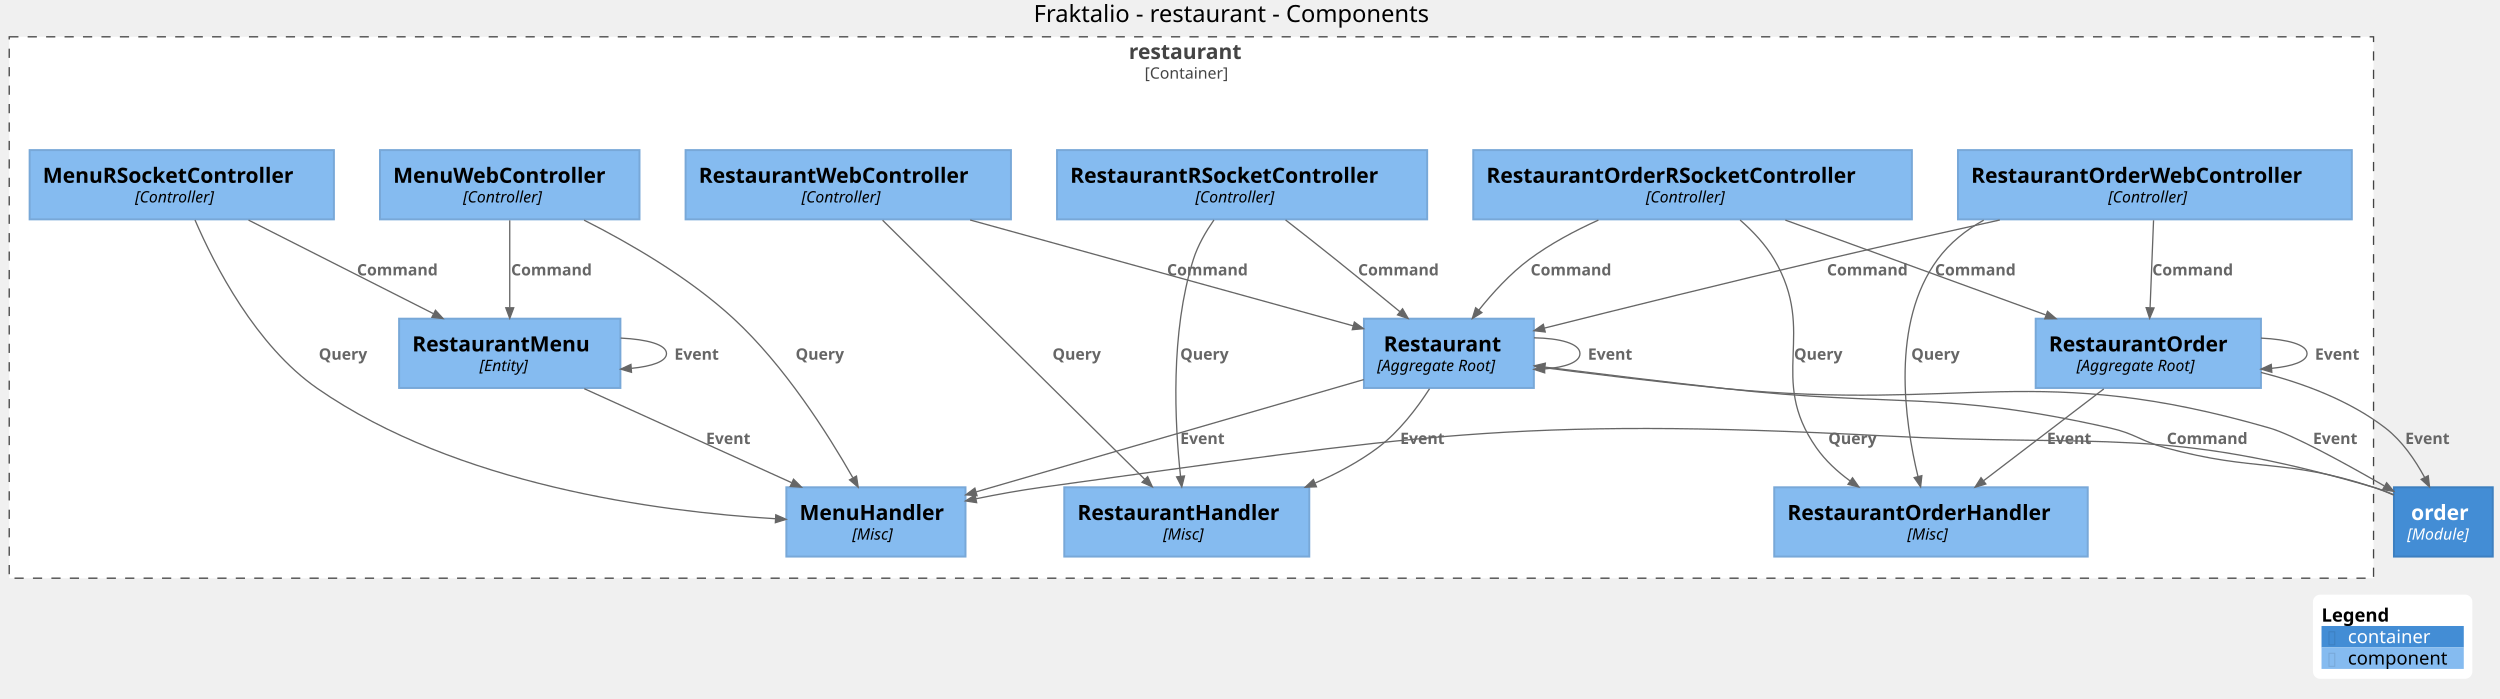
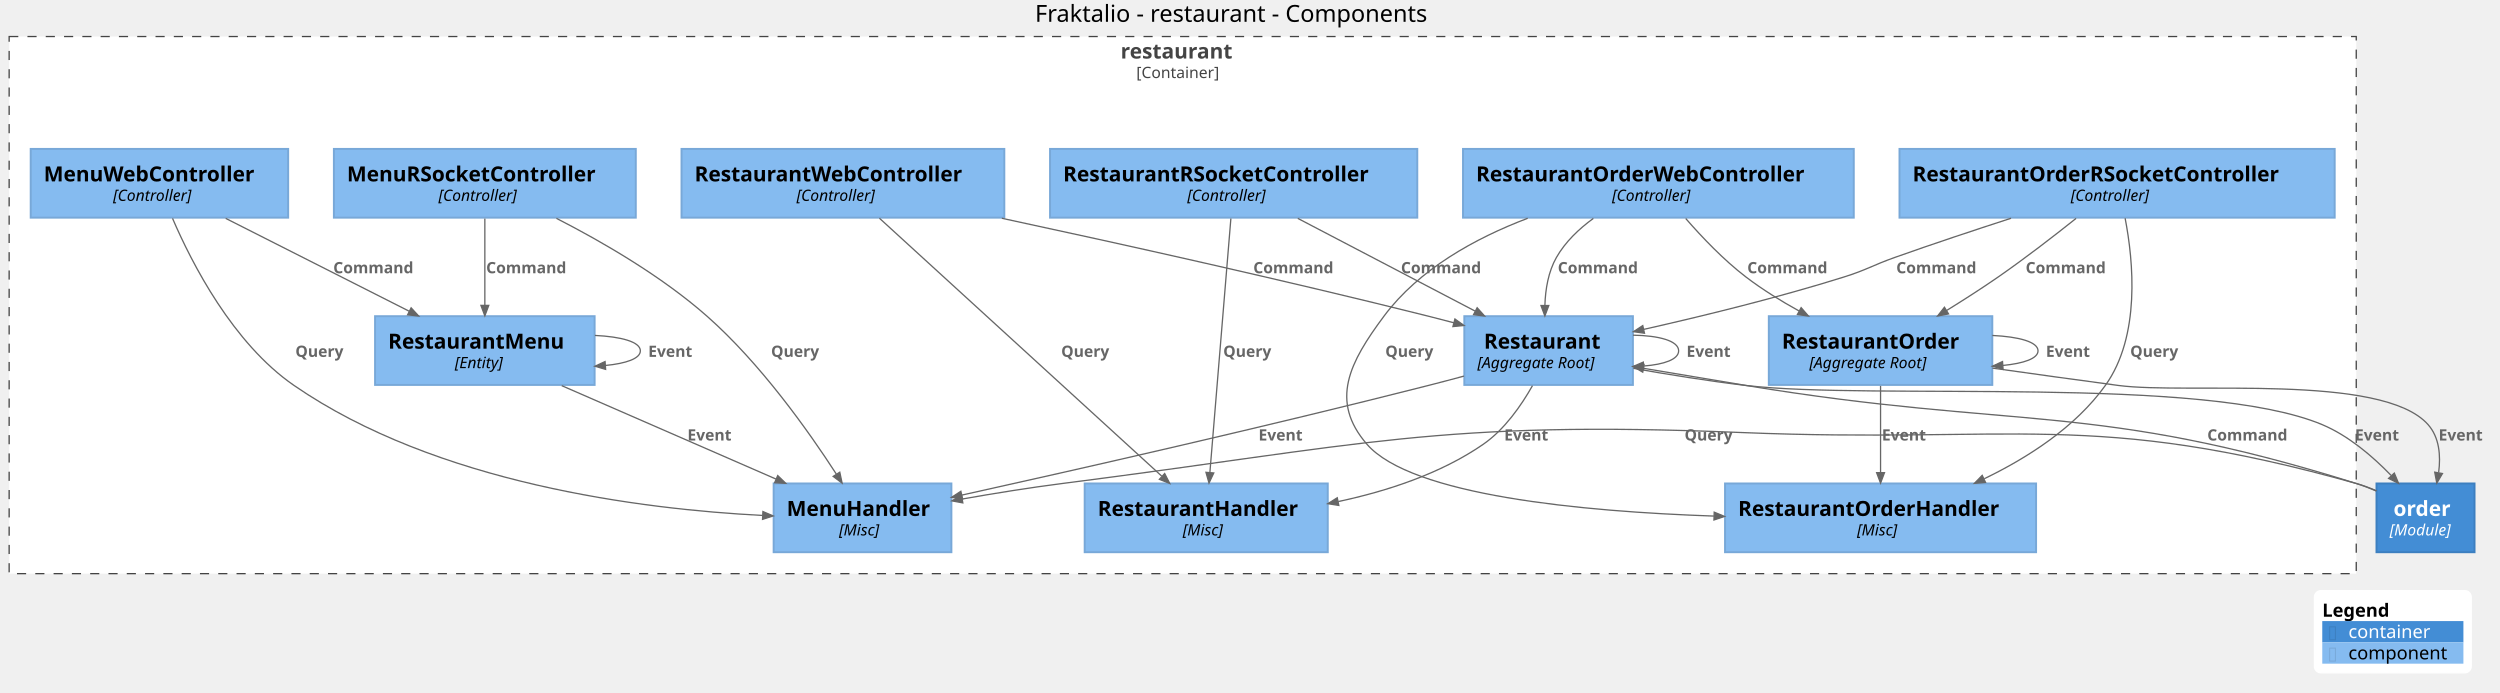
- <svg xmlns="http://www.w3.org/2000/svg" contentScriptType="application/ecmascript" contentStyleType="text/css" height="530px" preserveAspectRatio="none" style="width:1898px;height:530px;background:#FFFFFF;" version="1.1" viewBox="0 0 1898 530" width="1898px" zoomAndPan="magnify">
+ <svg xmlns="http://www.w3.org/2000/svg" contentScriptType="application/ecmascript" contentStyleType="text/css" height="530px" preserveAspectRatio="none" style="width:1913px;height:530px;background:#FFFFFF;" version="1.1" viewBox="0 0 1913 530" width="1913px" zoomAndPan="magnify">
  <defs />
  <g>
-     <text fill="#000000" font-family="sans-serif" font-size="18" lengthAdjust="spacing" textLength="316" x="784.75" y="16.708">Fraktalio - restaurant - Components</text>
-     <rect fill="#FFFFFF" height="411" style="stroke:#444444;stroke-width:1.0;stroke-dasharray:7.0,7.0;" width="1795" x="7" y="27.953" />
-     <text fill="#444444" font-family="sans-serif" font-size="16" font-weight="bold" lengthAdjust="spacing" textLength="95" x="857" y="44.805">restaurant</text>
-     <text fill="#444444" font-family="sans-serif" font-size="12" lengthAdjust="spacing" textLength="71" x="869" y="59.717">[Container]</text>
-     <rect fill="#85BBF0" height="52.594" style="stroke:#78A8D8;stroke-width:1.5;" width="129" x="1035.5" y="241.953" />
-     <text fill="#000000" font-family="sans-serif" font-size="16" font-weight="bold" lengthAdjust="spacing" textLength="99" x="1050.5" y="266.805">Restaurant</text>
-     <text fill="#000000" font-family="sans-serif" font-size="12" font-style="italic" lengthAdjust="spacing" textLength="109" x="1045.5" y="281.717">[Aggregate Root]</text>
-     <rect fill="#85BBF0" height="52.594" style="stroke:#78A8D8;stroke-width:1.5;" width="186" x="808" y="369.953" />
-     <text fill="#000000" font-family="sans-serif" font-size="16" font-weight="bold" lengthAdjust="spacing" textLength="166" x="818" y="394.805">RestaurantHandler</text>
-     <text fill="#000000" font-family="sans-serif" font-size="12" font-style="italic" lengthAdjust="spacing" textLength="36" x="883" y="409.717">[Misc]</text>
-     <rect fill="#85BBF0" height="52.594" style="stroke:#78A8D8;stroke-width:1.5;" width="136" x="597" y="369.953" />
-     <text fill="#000000" font-family="sans-serif" font-size="16" font-weight="bold" lengthAdjust="spacing" textLength="116" x="607" y="394.805">MenuHandler</text>
-     <text fill="#000000" font-family="sans-serif" font-size="12" font-style="italic" lengthAdjust="spacing" textLength="36" x="647" y="409.717">[Misc]</text>
-     <rect fill="#85BBF0" height="52.594" style="stroke:#78A8D8;stroke-width:1.5;" width="168" x="303" y="241.953" />
-     <text fill="#000000" font-family="sans-serif" font-size="16" font-weight="bold" lengthAdjust="spacing" textLength="148" x="313" y="266.805">RestaurantMenu</text>
-     <text fill="#000000" font-family="sans-serif" font-size="12" font-style="italic" lengthAdjust="spacing" textLength="46" x="364" y="281.717">[Entity]</text>
-     <rect fill="#85BBF0" height="52.594" style="stroke:#78A8D8;stroke-width:1.5;" width="171" x="1545.5" y="241.953" />
-     <text fill="#000000" font-family="sans-serif" font-size="16" font-weight="bold" lengthAdjust="spacing" textLength="151" x="1555.5" y="266.805">RestaurantOrder</text>
-     <text fill="#000000" font-family="sans-serif" font-size="12" font-style="italic" lengthAdjust="spacing" textLength="109" x="1576.5" y="281.717">[Aggregate Root]</text>
-     <rect fill="#85BBF0" height="52.594" style="stroke:#78A8D8;stroke-width:1.5;" width="238" x="1347" y="369.953" />
-     <text fill="#000000" font-family="sans-serif" font-size="16" font-weight="bold" lengthAdjust="spacing" textLength="218" x="1357" y="394.805">RestaurantOrderHandler</text>
-     <text fill="#000000" font-family="sans-serif" font-size="12" font-style="italic" lengthAdjust="spacing" textLength="36" x="1448" y="409.717">[Misc]</text>
-     <rect fill="#85BBF0" height="52.594" style="stroke:#78A8D8;stroke-width:1.5;" width="333" x="1118.5" y="113.953" />
-     <text fill="#000000" font-family="sans-serif" font-size="16" font-weight="bold" lengthAdjust="spacing" textLength="313" x="1128.5" y="138.805">RestaurantOrderRSocketController</text>
-     <text fill="#000000" font-family="sans-serif" font-size="12" font-style="italic" lengthAdjust="spacing" textLength="71" x="1249.5" y="153.717">[Controller]</text>
-     <rect fill="#85BBF0" height="52.594" style="stroke:#78A8D8;stroke-width:1.5;" width="299" x="1486.5" y="113.953" />
-     <text fill="#000000" font-family="sans-serif" font-size="16" font-weight="bold" lengthAdjust="spacing" textLength="279" x="1496.5" y="138.805">RestaurantOrderWebController</text>
-     <text fill="#000000" font-family="sans-serif" font-size="12" font-style="italic" lengthAdjust="spacing" textLength="71" x="1600.5" y="153.717">[Controller]</text>
-     <rect fill="#85BBF0" height="52.594" style="stroke:#78A8D8;stroke-width:1.5;" width="231" x="22.5" y="113.953" />
-     <text fill="#000000" font-family="sans-serif" font-size="16" font-weight="bold" lengthAdjust="spacing" textLength="211" x="32.5" y="138.805">MenuRSocketController</text>
-     <text fill="#000000" font-family="sans-serif" font-size="12" font-style="italic" lengthAdjust="spacing" textLength="71" x="102.5" y="153.717">[Controller]</text>
-     <rect fill="#85BBF0" height="52.594" style="stroke:#78A8D8;stroke-width:1.5;" width="197" x="288.5" y="113.953" />
-     <text fill="#000000" font-family="sans-serif" font-size="16" font-weight="bold" lengthAdjust="spacing" textLength="177" x="298.5" y="138.805">MenuWebController</text>
-     <text fill="#000000" font-family="sans-serif" font-size="12" font-style="italic" lengthAdjust="spacing" textLength="71" x="351.5" y="153.717">[Controller]</text>
-     <rect fill="#85BBF0" height="52.594" style="stroke:#78A8D8;stroke-width:1.5;" width="281" x="802.5" y="113.953" />
-     <text fill="#000000" font-family="sans-serif" font-size="16" font-weight="bold" lengthAdjust="spacing" textLength="261" x="812.5" y="138.805">RestaurantRSocketController</text>
-     <text fill="#000000" font-family="sans-serif" font-size="12" font-style="italic" lengthAdjust="spacing" textLength="71" x="907.5" y="153.717">[Controller]</text>
-     <rect fill="#85BBF0" height="52.594" style="stroke:#78A8D8;stroke-width:1.5;" width="247" x="520.5" y="113.953" />
-     <text fill="#000000" font-family="sans-serif" font-size="16" font-weight="bold" lengthAdjust="spacing" textLength="227" x="530.5" y="138.805">RestaurantWebController</text>
-     <text fill="#000000" font-family="sans-serif" font-size="12" font-style="italic" lengthAdjust="spacing" textLength="71" x="608.5" y="153.717">[Controller]</text>
-     <rect fill="#438DD5" height="52.594" style="stroke:#3C7FC0;stroke-width:1.5;" width="75" x="1817.5" y="369.953" />
-     <text fill="#FFFFFF" font-family="sans-serif" font-size="16" font-weight="bold" lengthAdjust="spacing" textLength="49" x="1830.5" y="394.805">order</text>
-     <text fill="#FFFFFF" font-family="sans-serif" font-size="12" font-style="italic" lengthAdjust="spacing" textLength="55" x="1827.5" y="409.717">[Module]</text>
-     <path d="M1085.3,295.163 C1075.73,309.973 1062.06,327.963 1046,339.953 C1031.77,350.583 1015.25,359.413 998.57,366.673 " fill="none" id="Fraktalio.restaurant.Restaurant-to-Fraktalio.restaurant.RestaurantHandler" style="stroke:#666666;stroke-width:1.0;" />
-     <polygon fill="#666666" points="990.9,369.903,999.438,369.573,997.115,364.041,990.9,369.903" style="stroke:#666666;stroke-width:1.0;" />
-     <text fill="#666666" font-family="sans-serif" font-size="12" font-weight="bold" lengthAdjust="spacing" textLength="39" x="1063" y="337.092">Event</text>
-     <path d="M1164.6,256.473 C1184.19,256.773 1199.5,260.763 1199.5,268.453 C1199.5,275.003 1188.4,278.863 1173,280.053 " fill="none" id="Fraktalio.restaurant.Restaurant-to-Fraktalio.restaurant.Restaurant" style="stroke:#666666;stroke-width:1.0;" />
-     <polygon fill="#666666" points="1164.6,280.433,1172.726,283.073,1172.458,277.079,1164.6,280.433" style="stroke:#666666;stroke-width:1.0;" />
-     <text fill="#666666" font-family="sans-serif" font-size="12" font-weight="bold" lengthAdjust="spacing" textLength="39" x="1205.5" y="273.092">Event</text>
-     <path d="M1035.35,288.183 C956.82,310.923 824.54,349.243 741.15,373.393 " fill="none" id="Fraktalio.restaurant.Restaurant-to-Fraktalio.restaurant.MenuHandler" style="stroke:#666666;stroke-width:1.0;" />
-     <polygon fill="#666666" points="733.24,375.683,741.758,376.351,740.097,370.586,733.24,375.683" style="stroke:#666666;stroke-width:1.0;" />
-     <text fill="#666666" font-family="sans-serif" font-size="12" font-weight="bold" lengthAdjust="spacing" textLength="39" x="896" y="337.092">Event</text>
-     <path d="M471.23,256.673 C491.22,257.623 506,261.543 506,268.453 C506,274.393 495.08,278.123 479.33,279.653 " fill="none" id="Fraktalio.restaurant.RestaurantMenu-to-Fraktalio.restaurant.RestaurantMenu" style="stroke:#666666;stroke-width:1.0;" />
-     <polygon fill="#666666" points="471.23,280.233,479.424,282.653,478.995,276.669,471.23,280.233" style="stroke:#666666;stroke-width:1.0;" />
-     <text fill="#666666" font-family="sans-serif" font-size="12" font-weight="bold" lengthAdjust="spacing" textLength="39" x="512" y="273.092">Event</text>
-     <path d="M443.59,295.103 C489.25,315.793 553.48,344.913 601.01,366.453 " fill="none" id="Fraktalio.restaurant.RestaurantMenu-to-Fraktalio.restaurant.MenuHandler" style="stroke:#666666;stroke-width:1.0;" />
-     <polygon fill="#666666" points="608.49,369.843,602.45,363.8,599.966,369.261,608.49,369.843" style="stroke:#666666;stroke-width:1.0;" />
-     <text fill="#666666" font-family="sans-serif" font-size="12" font-weight="bold" lengthAdjust="spacing" textLength="39" x="536" y="337.092">Event</text>
-     <path d="M1164.87,278.203 C1206.09,283.553 1260.61,290.253 1309,294.953 C1492.62,312.793 1545.78,273.713 1723,324.953 C1740.68,330.063 1779.2,351.103 1810.09,368.873 " fill="none" id="Fraktalio.restaurant.Restaurant-to-Fraktalio.order" style="stroke:#666666;stroke-width:1.0;" />
-     <polygon fill="#666666" points="1817.36,373.083,1811.932,366.485,1808.932,371.681,1817.36,373.083" style="stroke:#666666;stroke-width:1.0;" />
-     <text fill="#666666" font-family="sans-serif" font-size="12" font-weight="bold" lengthAdjust="spacing" textLength="39" x="1756" y="337.092">Event</text>
-     <path d="M1817.28,375.843 C1812.22,373.653 1807.04,371.613 1802,369.953 C1734.11,347.603 1712.98,358.693 1644,339.953 C1624.87,334.753 1621.33,329.323 1602,324.953 C1474.32,296.063 1439.09,309.543 1309,294.953 C1263.8,289.883 1213.16,283.713 1173.06,278.723 " fill="none" id="Fraktalio.order-to-Fraktalio.restaurant.Restaurant" style="stroke:#666666;stroke-width:1.0;" />
-     <polygon fill="#666666" points="1164.92,277.703,1172.483,281.679,1173.232,275.726,1164.92,277.703" style="stroke:#666666;stroke-width:1.0;" />
-     <text fill="#666666" font-family="sans-serif" font-size="12" font-weight="bold" lengthAdjust="spacing" textLength="69" x="1645" y="337.092">Command</text>
-     <path d="M1716.6,282.743 C1748.62,290.913 1783.79,304.013 1811,324.953 C1823.64,334.683 1833.56,349.153 1840.77,362.453 " fill="none" id="Fraktalio.restaurant.RestaurantOrder-to-Fraktalio.order" style="stroke:#666666;stroke-width:1.0;" />
-     <polygon fill="#666666" points="1844.49,369.683,1843.501,361.197,1838.164,363.94,1844.49,369.683" style="stroke:#666666;stroke-width:1.0;" />
-     <text fill="#666666" font-family="sans-serif" font-size="12" font-weight="bold" lengthAdjust="spacing" textLength="39" x="1826" y="337.092">Event</text>
-     <path d="M1716.56,256.693 C1736.67,257.653 1751.5,261.573 1751.5,268.453 C1751.5,274.363 1740.55,278.083 1724.71,279.633 " fill="none" id="Fraktalio.restaurant.RestaurantOrder-to-Fraktalio.restaurant.RestaurantOrder" style="stroke:#666666;stroke-width:1.0;" />
-     <polygon fill="#666666" points="1716.56,280.213,1724.754,282.633,1724.325,276.649,1716.56,280.213" style="stroke:#666666;stroke-width:1.0;" />
-     <text fill="#666666" font-family="sans-serif" font-size="12" font-weight="bold" lengthAdjust="spacing" textLength="39" x="1757.5" y="273.092">Event</text>
-     <path d="M1597.21,295.253 C1570.76,315.453 1533.91,343.593 1505.99,364.913 " fill="none" id="Fraktalio.restaurant.RestaurantOrder-to-Fraktalio.restaurant.RestaurantOrderHandler" style="stroke:#666666;stroke-width:1.0;" />
-     <polygon fill="#666666" points="1499.46,369.903,1507.638,367.43,1503.995,362.662,1499.46,369.903" style="stroke:#666666;stroke-width:1.0;" />
-     <text fill="#666666" font-family="sans-serif" font-size="12" font-weight="bold" lengthAdjust="spacing" textLength="39" x="1554" y="337.092">Event</text>
-     <path d="M1355.44,167.103 C1412.83,188.003 1493.79,217.483 1553.1,239.083 " fill="none" id="Fraktalio.restaurant.RestaurantOrderRSocketController-to-Fraktalio.restaurant.RestaurantOrder" style="stroke:#666666;stroke-width:1.0;" />
-     <polygon fill="#666666" points="1560.96,241.943,1554.474,236.382,1552.416,242.018,1560.96,241.943" style="stroke:#666666;stroke-width:1.0;" />
-     <text fill="#666666" font-family="sans-serif" font-size="12" font-weight="bold" lengthAdjust="spacing" textLength="69" x="1469" y="209.092">Command</text>
-     <path d="M1634.98,167.253 C1634.22,186.363 1633.18,212.593 1632.35,233.413 " fill="none" id="Fraktalio.restaurant.RestaurantOrderWebController-to-Fraktalio.restaurant.RestaurantOrder" style="stroke:#666666;stroke-width:1.0;" />
-     <polygon fill="#666666" points="1632.02,241.683,1635.332,233.807,1629.336,233.571,1632.02,241.683" style="stroke:#666666;stroke-width:1.0;" />
-     <text fill="#666666" font-family="sans-serif" font-size="12" font-weight="bold" lengthAdjust="spacing" textLength="69" x="1634" y="209.092">Command</text>
-     <path d="M1213.5,167.093 C1195.49,175.213 1176.81,185.203 1161,196.953 C1146.6,207.653 1133.23,222.313 1122.7,235.483 " fill="none" id="Fraktalio.restaurant.RestaurantOrderRSocketController-to-Fraktalio.restaurant.Restaurant" style="stroke:#666666;stroke-width:1.0;" />
-     <polygon fill="#666666" points="1117.77,241.813,1125.051,237.342,1120.316,233.657,1117.77,241.813" style="stroke:#666666;stroke-width:1.0;" />
-     <text fill="#666666" font-family="sans-serif" font-size="12" font-weight="bold" lengthAdjust="spacing" textLength="69" x="1162" y="209.092">Command</text>
-     <path d="M1518.23,167.003 C1476.43,176.233 1429.07,186.863 1386,196.953 C1313.24,213.993 1230.36,234.553 1172.62,249.063 " fill="none" id="Fraktalio.restaurant.RestaurantOrderWebController-to-Fraktalio.restaurant.Restaurant" style="stroke:#666666;stroke-width:1.0;" />
-     <polygon fill="#666666" points="1164.64,251.063,1173.129,252.033,1171.674,246.212,1164.64,251.063" style="stroke:#666666;stroke-width:1.0;" />
-     <text fill="#666666" font-family="sans-serif" font-size="12" font-weight="bold" lengthAdjust="spacing" textLength="69" x="1387" y="209.092">Command</text>
-     <path d="M188.69,167.103 C229.42,187.713 286.64,216.673 329.16,238.183 " fill="none" id="Fraktalio.restaurant.MenuRSocketController-to-Fraktalio.restaurant.RestaurantMenu" style="stroke:#666666;stroke-width:1.0;" />
-     <polygon fill="#666666" points="336.38,241.843,330.601,235.55,327.888,240.901,336.38,241.843" style="stroke:#666666;stroke-width:1.0;" />
-     <text fill="#666666" font-family="sans-serif" font-size="12" font-weight="bold" lengthAdjust="spacing" textLength="69" x="271" y="209.092">Command</text>
-     <path d="M387,167.253 C387,186.363 387,212.593 387,233.413 " fill="none" id="Fraktalio.restaurant.MenuWebController-to-Fraktalio.restaurant.RestaurantMenu" style="stroke:#666666;stroke-width:1.0;" />
-     <polygon fill="#666666" points="387,241.683,390,233.683,384,233.683,387,241.683" style="stroke:#666666;stroke-width:1.0;" />
-     <text fill="#666666" font-family="sans-serif" font-size="12" font-weight="bold" lengthAdjust="spacing" textLength="69" x="388" y="209.092">Command</text>
-     <path d="M976,166.993 C988.01,176.353 1001.66,187.073 1014,196.953 C1030.09,209.833 1047.71,224.233 1062.8,236.643 " fill="none" id="Fraktalio.restaurant.RestaurantRSocketController-to-Fraktalio.restaurant.Restaurant" style="stroke:#666666;stroke-width:1.0;" />
-     <polygon fill="#666666" points="1069.09,241.823,1064.816,234.425,1061.005,239.06,1069.09,241.823" style="stroke:#666666;stroke-width:1.0;" />
-     <text fill="#666666" font-family="sans-serif" font-size="12" font-weight="bold" lengthAdjust="spacing" textLength="69" x="1031" y="209.092">Command</text>
-     <path d="M736.55,167.023 C822.38,190.743 948.36,225.553 1027.21,247.343 " fill="none" id="Fraktalio.restaurant.RestaurantWebController-to-Fraktalio.restaurant.Restaurant" style="stroke:#666666;stroke-width:1.0;" />
-     <polygon fill="#666666" points="1035.16,249.533,1028.246,244.513,1026.65,250.297,1035.16,249.533" style="stroke:#666666;stroke-width:1.0;" />
-     <text fill="#666666" font-family="sans-serif" font-size="12" font-weight="bold" lengthAdjust="spacing" textLength="69" x="886" y="209.092">Command</text>
-     <path d="M921.64,166.973 C915.4,175.903 909.36,186.353 906,196.953 C888.42,252.493 891.87,321.193 896.25,361.493 " fill="none" id="Fraktalio.restaurant.RestaurantRSocketController-to-Fraktalio.restaurant.RestaurantHandler" style="stroke:#666666;stroke-width:1.0;" />
-     <polygon fill="#666666" points="897.19,369.643,899.255,361.353,893.295,362.039,897.19,369.643" style="stroke:#666666;stroke-width:1.0;" />
-     <text fill="#666666" font-family="sans-serif" font-size="12" font-weight="bold" lengthAdjust="spacing" textLength="42" x="896" y="273.092">Query</text>
-     <path d="M670.06,167.203 C717.49,214.083 817.76,313.183 869.16,363.983 " fill="none" id="Fraktalio.restaurant.RestaurantWebController-to-Fraktalio.restaurant.RestaurantHandler" style="stroke:#666666;stroke-width:1.0;" />
-     <polygon fill="#666666" points="874.87,369.633,871.276,361.882,867.065,366.157,874.87,369.633" style="stroke:#666666;stroke-width:1.0;" />
-     <text fill="#666666" font-family="sans-serif" font-size="12" font-weight="bold" lengthAdjust="spacing" textLength="42" x="799" y="273.092">Query</text>
-     <path d="M1506.04,167.143 C1492.44,174.703 1480.24,184.433 1471,196.953 C1435.52,245.033 1445.79,319.003 1456.13,361.763 " fill="none" id="Fraktalio.restaurant.RestaurantOrderWebController-to-Fraktalio.restaurant.RestaurantOrderHandler" style="stroke:#666666;stroke-width:1.0;" />
-     <polygon fill="#666666" points="1458.11,369.623,1459.062,361.132,1453.244,362.6,1458.11,369.623" style="stroke:#666666;stroke-width:1.0;" />
-     <text fill="#666666" font-family="sans-serif" font-size="12" font-weight="bold" lengthAdjust="spacing" textLength="42" x="1451" y="273.092">Query</text>
-     <path d="M1321.1,167.053 C1330.81,175.553 1340.42,185.733 1347,196.953 C1379.95,253.133 1341.61,286.633 1379,339.953 C1385.77,349.603 1394.81,357.963 1404.5,365.053 " fill="none" id="Fraktalio.restaurant.RestaurantOrderRSocketController-to-Fraktalio.restaurant.RestaurantOrderHandler" style="stroke:#666666;stroke-width:1.0;" />
-     <polygon fill="#666666" points="1411.3,369.763,1406.428,362.744,1403.014,367.678,1411.3,369.763" style="stroke:#666666;stroke-width:1.0;" />
-     <text fill="#666666" font-family="sans-serif" font-size="12" font-weight="bold" lengthAdjust="spacing" textLength="42" x="1362" y="273.092">Query</text>
-     <path d="M148.04,167.033 C162.95,201.593 194.32,262.583 241,294.953 C346.46,368.073 498.32,388.413 588.79,393.823 " fill="none" id="Fraktalio.restaurant.MenuRSocketController-to-Fraktalio.restaurant.MenuHandler" style="stroke:#666666;stroke-width:1.0;" />
-     <polygon fill="#666666" points="596.81,394.273,588.988,390.835,588.656,396.826,596.81,394.273" style="stroke:#666666;stroke-width:1.0;" />
-     <text fill="#666666" font-family="sans-serif" font-size="12" font-weight="bold" lengthAdjust="spacing" textLength="42" x="242" y="273.092">Query</text>
-     <path d="M443.43,167.133 C478.59,184.903 523.38,210.893 557,241.953 C595.61,277.613 628.44,329.283 647.45,362.623 " fill="none" id="Fraktalio.restaurant.MenuWebController-to-Fraktalio.restaurant.MenuHandler" style="stroke:#666666;stroke-width:1.0;" />
-     <polygon fill="#666666" points="651.52,369.853,650.219,361.409,644.987,364.346,651.52,369.853" style="stroke:#666666;stroke-width:1.0;" />
-     <text fill="#666666" font-family="sans-serif" font-size="12" font-weight="bold" lengthAdjust="spacing" textLength="42" x="604" y="273.092">Query</text>
-     <path d="M1817.45,375.643 C1812.37,373.433 1807.13,371.453 1802,369.953 C1642.85,323.463 1596.57,339.633 1431,330.953 C1146.42,316.033 1073.33,331.223 791,369.953 C774.73,372.183 757.42,375.323 741,378.653 " fill="none" id="Fraktalio.order-to-Fraktalio.restaurant.MenuHandler" style="stroke:#666666;stroke-width:1.0;" />
-     <polygon fill="#666666" points="733.03,380.303,741.473,381.611,740.251,375.737,733.03,380.303" style="stroke:#666666;stroke-width:1.0;" />
-     <text fill="#666666" font-family="sans-serif" font-size="12" font-weight="bold" lengthAdjust="spacing" textLength="42" x="1388" y="337.092">Query</text>
-     <rect fill="#FFFFFF" height="62.891" rx="5" ry="5" style="stroke:#FFFFFF;stroke-width:1.0;" width="120" x="1756.5" y="451.953" />
-     <rect height="16.297" style="stroke:none;stroke-width:1.0;fill:none;" width="108" x="1762.5" y="458.953" />
-     <text fill="#000000" font-family="sans-serif" font-size="14" font-weight="bold" lengthAdjust="spacing" textLength="59" x="1762.5" y="471.948">Legend</text>
-     <text fill="#FFFFFF" font-family="sans-serif" font-size="14" lengthAdjust="spacing" textLength="0" x="1825.5" y="471.948" />
-     <rect fill="#438DD5" height="16.297" style="stroke:none;stroke-width:1.0;" width="108" x="1762.5" y="475.25" />
-     <text fill="#3C7FC0" font-family="sans-serif" font-size="14" lengthAdjust="spacing" textLength="8" x="1766.5" y="488.245">▯</text>
-     <text fill="#FFFFFF" font-family="sans-serif" font-size="14" lengthAdjust="spacing" textLength="0" x="1778.5" y="488.245" />
-     <text fill="#FFFFFF" font-family="sans-serif" font-size="14" lengthAdjust="spacing" textLength="65" x="1782.5" y="488.245">container</text>
-     <text fill="#FFFFFF" font-family="sans-serif" font-size="14" lengthAdjust="spacing" textLength="0" x="1855.5" y="488.245" />
-     <rect fill="#85BBF0" height="16.297" style="stroke:none;stroke-width:1.0;" width="108" x="1762.5" y="491.547" />
-     <text fill="#78A8D8" font-family="sans-serif" font-size="14" lengthAdjust="spacing" textLength="8" x="1766.5" y="504.542">▯</text>
-     <text fill="#FFFFFF" font-family="sans-serif" font-size="14" lengthAdjust="spacing" textLength="0" x="1778.5" y="504.542" />
-     <text fill="#000000" font-family="sans-serif" font-size="14" lengthAdjust="spacing" textLength="80" x="1782.5" y="504.542">component</text>
-     <text fill="#FFFFFF" font-family="sans-serif" font-size="14" lengthAdjust="spacing" textLength="0" x="1870.5" y="504.542" />
-     <line style="stroke:#00000000;stroke-width:1.0;" x1="1762.5" x2="1870.5" y1="458.953" y2="458.953" />
-     <line style="stroke:#00000000;stroke-width:1.0;" x1="1762.5" x2="1870.5" y1="475.25" y2="475.25" />
-     <line style="stroke:#00000000;stroke-width:1.0;" x1="1762.5" x2="1870.5" y1="491.547" y2="491.547" />
-     <line style="stroke:#00000000;stroke-width:1.0;" x1="1762.5" x2="1870.5" y1="507.844" y2="507.844" />
-     <line style="stroke:#00000000;stroke-width:1.0;" x1="1762.5" x2="1762.5" y1="458.953" y2="507.844" />
-     <line style="stroke:#00000000;stroke-width:1.0;" x1="1870.5" x2="1870.5" y1="458.953" y2="507.844" />
+     <text fill="#000000" font-family="sans-serif" font-size="18" lengthAdjust="spacing" textLength="316" x="792" y="16.708">Fraktalio - restaurant - Components</text>
+     <rect fill="#FFFFFF" height="411" style="stroke:#444444;stroke-width:1.0;stroke-dasharray:7.0,7.0;" width="1796" x="7" y="27.953" />
+     <text fill="#444444" font-family="sans-serif" font-size="16" font-weight="bold" lengthAdjust="spacing" textLength="95" x="857.5" y="44.805">restaurant</text>
+     <text fill="#444444" font-family="sans-serif" font-size="12" lengthAdjust="spacing" textLength="71" x="869.5" y="59.717">[Container]</text>
+     <rect fill="#85BBF0" height="52.594" style="stroke:#78A8D8;stroke-width:1.5;" width="171" x="1353.5" y="241.953" />
+     <text fill="#000000" font-family="sans-serif" font-size="16" font-weight="bold" lengthAdjust="spacing" textLength="151" x="1363.5" y="266.805">RestaurantOrder</text>
+     <text fill="#000000" font-family="sans-serif" font-size="12" font-style="italic" lengthAdjust="spacing" textLength="109" x="1384.5" y="281.717">[Aggregate Root]</text>
+     <rect fill="#85BBF0" height="52.594" style="stroke:#78A8D8;stroke-width:1.5;" width="238" x="1320" y="369.953" />
+     <text fill="#000000" font-family="sans-serif" font-size="16" font-weight="bold" lengthAdjust="spacing" textLength="218" x="1330" y="394.805">RestaurantOrderHandler</text>
+     <text fill="#000000" font-family="sans-serif" font-size="12" font-style="italic" lengthAdjust="spacing" textLength="36" x="1421" y="409.717">[Misc]</text>
+     <rect fill="#85BBF0" height="52.594" style="stroke:#78A8D8;stroke-width:1.5;" width="168" x="287" y="241.953" />
+     <text fill="#000000" font-family="sans-serif" font-size="16" font-weight="bold" lengthAdjust="spacing" textLength="148" x="297" y="266.805">RestaurantMenu</text>
+     <text fill="#000000" font-family="sans-serif" font-size="12" font-style="italic" lengthAdjust="spacing" textLength="46" x="348" y="281.717">[Entity]</text>
+     <rect fill="#85BBF0" height="52.594" style="stroke:#78A8D8;stroke-width:1.5;" width="136" x="592" y="369.953" />
+     <text fill="#000000" font-family="sans-serif" font-size="16" font-weight="bold" lengthAdjust="spacing" textLength="116" x="602" y="394.805">MenuHandler</text>
+     <text fill="#000000" font-family="sans-serif" font-size="12" font-style="italic" lengthAdjust="spacing" textLength="36" x="642" y="409.717">[Misc]</text>
+     <rect fill="#85BBF0" height="52.594" style="stroke:#78A8D8;stroke-width:1.5;" width="129" x="1120.5" y="241.953" />
+     <text fill="#000000" font-family="sans-serif" font-size="16" font-weight="bold" lengthAdjust="spacing" textLength="99" x="1135.5" y="266.805">Restaurant</text>
+     <text fill="#000000" font-family="sans-serif" font-size="12" font-style="italic" lengthAdjust="spacing" textLength="109" x="1130.5" y="281.717">[Aggregate Root]</text>
+     <rect fill="#85BBF0" height="52.594" style="stroke:#78A8D8;stroke-width:1.5;" width="186" x="830" y="369.953" />
+     <text fill="#000000" font-family="sans-serif" font-size="16" font-weight="bold" lengthAdjust="spacing" textLength="166" x="840" y="394.805">RestaurantHandler</text>
+     <text fill="#000000" font-family="sans-serif" font-size="12" font-style="italic" lengthAdjust="spacing" textLength="36" x="905" y="409.717">[Misc]</text>
+     <rect fill="#85BBF0" height="52.594" style="stroke:#78A8D8;stroke-width:1.5;" width="197" x="23.5" y="113.953" />
+     <text fill="#000000" font-family="sans-serif" font-size="16" font-weight="bold" lengthAdjust="spacing" textLength="177" x="33.5" y="138.805">MenuWebController</text>
+     <text fill="#000000" font-family="sans-serif" font-size="12" font-style="italic" lengthAdjust="spacing" textLength="71" x="86.5" y="153.717">[Controller]</text>
+     <rect fill="#85BBF0" height="52.594" style="stroke:#78A8D8;stroke-width:1.5;" width="231" x="255.5" y="113.953" />
+     <text fill="#000000" font-family="sans-serif" font-size="16" font-weight="bold" lengthAdjust="spacing" textLength="211" x="265.5" y="138.805">MenuRSocketController</text>
+     <text fill="#000000" font-family="sans-serif" font-size="12" font-style="italic" lengthAdjust="spacing" textLength="71" x="335.5" y="153.717">[Controller]</text>
+     <rect fill="#85BBF0" height="52.594" style="stroke:#78A8D8;stroke-width:1.5;" width="333" x="1453.5" y="113.953" />
+     <text fill="#000000" font-family="sans-serif" font-size="16" font-weight="bold" lengthAdjust="spacing" textLength="313" x="1463.5" y="138.805">RestaurantOrderRSocketController</text>
+     <text fill="#000000" font-family="sans-serif" font-size="12" font-style="italic" lengthAdjust="spacing" textLength="71" x="1584.5" y="153.717">[Controller]</text>
+     <rect fill="#85BBF0" height="52.594" style="stroke:#78A8D8;stroke-width:1.5;" width="299" x="1119.5" y="113.953" />
+     <text fill="#000000" font-family="sans-serif" font-size="16" font-weight="bold" lengthAdjust="spacing" textLength="279" x="1129.5" y="138.805">RestaurantOrderWebController</text>
+     <text fill="#000000" font-family="sans-serif" font-size="12" font-style="italic" lengthAdjust="spacing" textLength="71" x="1233.5" y="153.717">[Controller]</text>
+     <rect fill="#85BBF0" height="52.594" style="stroke:#78A8D8;stroke-width:1.5;" width="281" x="803.5" y="113.953" />
+     <text fill="#000000" font-family="sans-serif" font-size="16" font-weight="bold" lengthAdjust="spacing" textLength="261" x="813.5" y="138.805">RestaurantRSocketController</text>
+     <text fill="#000000" font-family="sans-serif" font-size="12" font-style="italic" lengthAdjust="spacing" textLength="71" x="908.5" y="153.717">[Controller]</text>
+     <rect fill="#85BBF0" height="52.594" style="stroke:#78A8D8;stroke-width:1.5;" width="247" x="521.5" y="113.953" />
+     <text fill="#000000" font-family="sans-serif" font-size="16" font-weight="bold" lengthAdjust="spacing" textLength="227" x="531.5" y="138.805">RestaurantWebController</text>
+     <text fill="#000000" font-family="sans-serif" font-size="12" font-style="italic" lengthAdjust="spacing" textLength="71" x="609.5" y="153.717">[Controller]</text>
+     <rect fill="#438DD5" height="52.594" style="stroke:#3C7FC0;stroke-width:1.5;" width="75" x="1818.5" y="369.953" />
+     <text fill="#FFFFFF" font-family="sans-serif" font-size="16" font-weight="bold" lengthAdjust="spacing" textLength="49" x="1831.5" y="394.805">order</text>
+     <text fill="#FFFFFF" font-family="sans-serif" font-size="12" font-style="italic" lengthAdjust="spacing" textLength="55" x="1828.5" y="409.717">[Module]</text>
+     <path d="M1524.61,281.683 C1555.03,285.973 1589.53,290.753 1621,294.953 C1673.62,301.973 1822.9,285.123 1858,324.953 C1866.63,334.753 1867.73,348.613 1866.06,361.463 " fill="none" id="Fraktalio.restaurant.RestaurantOrder-to-Fraktalio.order" style="stroke:#666666;stroke-width:1.0;" />
+     <polygon fill="#666666" points="1864.63,369.703,1868.969,362.343,1863.06,361.305,1864.63,369.703" style="stroke:#666666;stroke-width:1.0;" />
+     <text fill="#666666" font-family="sans-serif" font-size="12" font-weight="bold" lengthAdjust="spacing" textLength="39" x="1866" y="337.092">Event</text>
+     <path d="M1524.56,256.693 C1544.67,257.653 1559.5,261.573 1559.5,268.453 C1559.5,274.363 1548.55,278.083 1532.71,279.633 " fill="none" id="Fraktalio.restaurant.RestaurantOrder-to-Fraktalio.restaurant.RestaurantOrder" style="stroke:#666666;stroke-width:1.0;" />
+     <polygon fill="#666666" points="1524.56,280.213,1532.754,282.633,1532.325,276.649,1524.56,280.213" style="stroke:#666666;stroke-width:1.0;" />
+     <text fill="#666666" font-family="sans-serif" font-size="12" font-weight="bold" lengthAdjust="spacing" textLength="39" x="1565.5" y="273.092">Event</text>
+     <path d="M1439,295.253 C1439,314.363 1439,340.593 1439,361.413 " fill="none" id="Fraktalio.restaurant.RestaurantOrder-to-Fraktalio.restaurant.RestaurantOrderHandler" style="stroke:#666666;stroke-width:1.0;" />
+     <polygon fill="#666666" points="1439,369.683,1442,361.683,1436,361.683,1439,369.683" style="stroke:#666666;stroke-width:1.0;" />
+     <text fill="#666666" font-family="sans-serif" font-size="12" font-weight="bold" lengthAdjust="spacing" textLength="39" x="1440" y="337.092">Event</text>
+     <path d="M455.23,256.673 C475.22,257.623 490,261.543 490,268.453 C490,274.393 479.08,278.123 463.33,279.653 " fill="none" id="Fraktalio.restaurant.RestaurantMenu-to-Fraktalio.restaurant.RestaurantMenu" style="stroke:#666666;stroke-width:1.0;" />
+     <polygon fill="#666666" points="455.23,280.233,463.424,282.653,462.995,276.669,455.23,280.233" style="stroke:#666666;stroke-width:1.0;" />
+     <text fill="#666666" font-family="sans-serif" font-size="12" font-weight="bold" lengthAdjust="spacing" textLength="39" x="496" y="273.092">Event</text>
+     <path d="M429.83,295.103 C477.4,315.843 544.34,345.033 593.78,366.583 " fill="none" id="Fraktalio.restaurant.RestaurantMenu-to-Fraktalio.restaurant.MenuHandler" style="stroke:#666666;stroke-width:1.0;" />
+     <polygon fill="#666666" points="601.25,369.843,595.115,363.897,592.718,369.397,601.25,369.843" style="stroke:#666666;stroke-width:1.0;" />
+     <text fill="#666666" font-family="sans-serif" font-size="12" font-weight="bold" lengthAdjust="spacing" textLength="39" x="526" y="337.092">Event</text>
+     <path d="M1249.83,281.853 C1276.44,286.563 1307.62,291.603 1336,294.953 C1433.55,306.483 1686.46,286.863 1777,324.953 C1797.16,333.433 1815.65,349.263 1829.66,363.783 " fill="none" id="Fraktalio.restaurant.Restaurant-to-Fraktalio.order" style="stroke:#666666;stroke-width:1.0;" />
+     <polygon fill="#666666" points="1835.39,369.893,1832.122,361.999,1827.737,366.094,1835.39,369.893" style="stroke:#666666;stroke-width:1.0;" />
+     <text fill="#666666" font-family="sans-serif" font-size="12" font-weight="bold" lengthAdjust="spacing" textLength="39" x="1802" y="337.092">Event</text>
+     <path d="M1818.32,375.713 C1813.26,373.533 1808.07,371.543 1803,369.953 C1602.41,307.063 1543.42,329.123 1336,294.953 C1310.44,290.743 1282.45,286.043 1257.6,281.833 " fill="none" id="Fraktalio.order-to-Fraktalio.restaurant.Restaurant" style="stroke:#666666;stroke-width:1.0;" />
+     <polygon fill="#666666" points="1249.64,280.483,1257.023,284.784,1258.03,278.869,1249.64,280.483" style="stroke:#666666;stroke-width:1.0;" />
+     <text fill="#666666" font-family="sans-serif" font-size="12" font-weight="bold" lengthAdjust="spacing" textLength="69" x="1689" y="337.092">Command</text>
+     <path d="M1172.64,295.123 C1164.08,310.293 1151.29,328.683 1135,339.953 C1102.43,362.473 1061.29,375.863 1023.94,383.813 " fill="none" id="Fraktalio.restaurant.Restaurant-to-Fraktalio.restaurant.RestaurantHandler" style="stroke:#666666;stroke-width:1.0;" />
+     <polygon fill="#666666" points="1016.03,385.423,1024.468,386.764,1023.269,380.885,1016.03,385.423" style="stroke:#666666;stroke-width:1.0;" />
+     <text fill="#666666" font-family="sans-serif" font-size="12" font-weight="bold" lengthAdjust="spacing" textLength="39" x="1151" y="337.092">Event</text>
+     <path d="M1249.6,256.473 C1269.19,256.773 1284.5,260.763 1284.5,268.453 C1284.5,275.003 1273.4,278.863 1258,280.053 " fill="none" id="Fraktalio.restaurant.Restaurant-to-Fraktalio.restaurant.Restaurant" style="stroke:#666666;stroke-width:1.0;" />
+     <polygon fill="#666666" points="1249.6,280.433,1257.726,283.073,1257.458,277.079,1249.6,280.433" style="stroke:#666666;stroke-width:1.0;" />
+     <text fill="#666666" font-family="sans-serif" font-size="12" font-weight="bold" lengthAdjust="spacing" textLength="39" x="1290.5" y="273.092">Event</text>
+     <path d="M1120.25,287.773 C1111.12,290.243 1101.83,292.703 1093,294.953 C968.44,326.653 822.68,359.643 736.03,378.833 " fill="none" id="Fraktalio.restaurant.Restaurant-to-Fraktalio.restaurant.MenuHandler" style="stroke:#666666;stroke-width:1.0;" />
+     <polygon fill="#666666" points="728.09,380.583,736.549,381.784,735.253,375.926,728.09,380.583" style="stroke:#666666;stroke-width:1.0;" />
+     <text fill="#666666" font-family="sans-serif" font-size="12" font-weight="bold" lengthAdjust="spacing" textLength="39" x="963" y="337.092">Event</text>
+     <path d="M172.69,167.103 C213.42,187.713 270.64,216.673 313.16,238.183 " fill="none" id="Fraktalio.restaurant.MenuWebController-to-Fraktalio.restaurant.RestaurantMenu" style="stroke:#666666;stroke-width:1.0;" />
+     <polygon fill="#666666" points="320.38,241.843,314.601,235.55,311.888,240.901,320.38,241.843" style="stroke:#666666;stroke-width:1.0;" />
+     <text fill="#666666" font-family="sans-serif" font-size="12" font-weight="bold" lengthAdjust="spacing" textLength="69" x="255" y="209.092">Command</text>
+     <path d="M371,167.253 C371,186.363 371,212.593 371,233.413 " fill="none" id="Fraktalio.restaurant.MenuRSocketController-to-Fraktalio.restaurant.RestaurantMenu" style="stroke:#666666;stroke-width:1.0;" />
+     <polygon fill="#666666" points="371,241.683,374,233.683,368,233.683,371,241.683" style="stroke:#666666;stroke-width:1.0;" />
+     <text fill="#666666" font-family="sans-serif" font-size="12" font-weight="bold" lengthAdjust="spacing" textLength="69" x="372" y="209.092">Command</text>
+     <path d="M1588.62,167.103 C1571.36,180.863 1549.37,197.843 1529,211.953 C1516.52,220.593 1502.72,229.443 1489.74,237.473 " fill="none" id="Fraktalio.restaurant.RestaurantOrderRSocketController-to-Fraktalio.restaurant.RestaurantOrder" style="stroke:#666666;stroke-width:1.0;" />
+     <polygon fill="#666666" points="1482.63,241.833,1491.017,240.202,1487.877,235.09,1482.63,241.833" style="stroke:#666666;stroke-width:1.0;" />
+     <text fill="#666666" font-family="sans-serif" font-size="12" font-weight="bold" lengthAdjust="spacing" textLength="69" x="1550" y="209.092">Command</text>
+     <path d="M1289.91,167.193 C1302.34,181.483 1318.96,198.933 1336,211.953 C1348.44,221.463 1362.72,230.273 1376.61,237.943 " fill="none" id="Fraktalio.restaurant.RestaurantOrderWebController-to-Fraktalio.restaurant.RestaurantOrder" style="stroke:#666666;stroke-width:1.0;" />
+     <polygon fill="#666666" points="1383.83,241.853,1378.23,235.401,1375.368,240.674,1383.83,241.853" style="stroke:#666666;stroke-width:1.0;" />
+     <text fill="#666666" font-family="sans-serif" font-size="12" font-weight="bold" lengthAdjust="spacing" textLength="69" x="1337" y="209.092">Command</text>
+     <path d="M1538.86,167.003 C1510.63,176.143 1478.82,186.713 1450,196.953 C1432.5,203.173 1428.72,206.393 1411,211.953 C1360.45,227.813 1302.39,241.983 1257.78,252.043 " fill="none" id="Fraktalio.restaurant.RestaurantOrderRSocketController-to-Fraktalio.restaurant.Restaurant" style="stroke:#666666;stroke-width:1.0;" />
+     <polygon fill="#666666" points="1249.89,253.803,1258.351,254.99,1257.045,249.134,1249.89,253.803" style="stroke:#666666;stroke-width:1.0;" />
+     <text fill="#666666" font-family="sans-serif" font-size="12" font-weight="bold" lengthAdjust="spacing" textLength="69" x="1451" y="209.092">Command</text>
+     <path d="M1219.24,167.113 C1208.19,175.173 1197.76,185.113 1191,196.953 C1184.77,207.873 1182.56,221.333 1182.15,233.563 " fill="none" id="Fraktalio.restaurant.RestaurantOrderWebController-to-Fraktalio.restaurant.Restaurant" style="stroke:#666666;stroke-width:1.0;" />
+     <polygon fill="#666666" points="1182.13,241.773,1185.144,233.779,1179.144,233.768,1182.13,241.773" style="stroke:#666666;stroke-width:1.0;" />
+     <text fill="#666666" font-family="sans-serif" font-size="12" font-weight="bold" lengthAdjust="spacing" textLength="69" x="1192" y="209.092">Command</text>
+     <path d="M993.06,167.103 C1032.4,187.673 1087.64,216.553 1128.76,238.053 " fill="none" id="Fraktalio.restaurant.RestaurantRSocketController-to-Fraktalio.restaurant.Restaurant" style="stroke:#666666;stroke-width:1.0;" />
+     <polygon fill="#666666" points="1136.01,241.843,1130.317,235.472,1127.532,240.786,1136.01,241.843" style="stroke:#666666;stroke-width:1.0;" />
+     <text fill="#666666" font-family="sans-serif" font-size="12" font-weight="bold" lengthAdjust="spacing" textLength="69" x="1072" y="209.092">Command</text>
+     <path d="M766.6,167.023 C856.93,186.433 983.01,214.393 1093,241.953 C1099.36,243.543 1105.94,245.253 1112.54,247.003 " fill="none" id="Fraktalio.restaurant.RestaurantWebController-to-Fraktalio.restaurant.Restaurant" style="stroke:#666666;stroke-width:1.0;" />
+     <polygon fill="#666666" points="1120.27,249.073,1113.319,244.104,1111.766,249.9,1120.27,249.073" style="stroke:#666666;stroke-width:1.0;" />
+     <text fill="#666666" font-family="sans-serif" font-size="12" font-weight="bold" lengthAdjust="spacing" textLength="69" x="959" y="209.092">Command</text>
+     <path d="M1818.49,375.533 C1813.4,373.343 1808.15,371.393 1803,369.953 C1600.74,313.293 1541.87,339.623 1332,330.953 C1100.88,321.403 1042.46,340.723 813,369.953 C788.01,373.133 760.88,377.523 736.5,381.813 " fill="none" id="Fraktalio.order-to-Fraktalio.restaurant.MenuHandler" style="stroke:#666666;stroke-width:1.0;" />
+     <polygon fill="#666666" points="728.35,383.263,736.752,384.816,735.701,378.909,728.35,383.263" style="stroke:#666666;stroke-width:1.0;" />
+     <text fill="#666666" font-family="sans-serif" font-size="12" font-weight="bold" lengthAdjust="spacing" textLength="42" x="1289" y="337.092">Query</text>
+     <path d="M132.01,167.073 C146.89,201.683 178.23,262.723 225,294.953 C333.88,369.993 490.83,389.653 583.42,394.413 " fill="none" id="Fraktalio.restaurant.MenuWebController-to-Fraktalio.restaurant.MenuHandler" style="stroke:#666666;stroke-width:1.0;" />
+     <polygon fill="#666666" points="591.63,394.803,583.784,391.421,583.495,397.414,591.63,394.803" style="stroke:#666666;stroke-width:1.0;" />
+     <text fill="#666666" font-family="sans-serif" font-size="12" font-weight="bold" lengthAdjust="spacing" textLength="42" x="226" y="273.092">Query</text>
+     <path d="M425.77,167.073 C460.91,185.063 506.28,211.343 541,241.953 C581.85,277.973 618.52,329.643 640.03,362.873 " fill="none" id="Fraktalio.restaurant.MenuRSocketController-to-Fraktalio.restaurant.MenuHandler" style="stroke:#666666;stroke-width:1.0;" />
+     <polygon fill="#666666" points="644.38,369.673,642.595,361.318,637.541,364.551,644.38,369.673" style="stroke:#666666;stroke-width:1.0;" />
+     <text fill="#666666" font-family="sans-serif" font-size="12" font-weight="bold" lengthAdjust="spacing" textLength="42" x="590" y="273.092">Query</text>
+     <path d="M1626.15,166.993 C1632.5,199.853 1638.06,257.203 1611,294.953 C1588.14,326.833 1551.78,350.193 1518.36,366.323 " fill="none" id="Fraktalio.restaurant.RestaurantOrderRSocketController-to-Fraktalio.restaurant.RestaurantOrderHandler" style="stroke:#666666;stroke-width:1.0;" />
+     <polygon fill="#666666" points="1510.83,369.863,1519.345,369.166,1516.787,363.738,1510.83,369.863" style="stroke:#666666;stroke-width:1.0;" />
+     <text fill="#666666" font-family="sans-serif" font-size="12" font-weight="bold" lengthAdjust="spacing" textLength="42" x="1630" y="273.092">Query</text>
+     <path d="M941.87,167.203 C938.06,213.323 930.07,309.983 925.81,361.473 " fill="none" id="Fraktalio.restaurant.RestaurantRSocketController-to-Fraktalio.restaurant.RestaurantHandler" style="stroke:#666666;stroke-width:1.0;" />
+     <polygon fill="#666666" points="925.13,369.633,928.777,361.907,922.797,361.414,925.13,369.633" style="stroke:#666666;stroke-width:1.0;" />
+     <text fill="#666666" font-family="sans-serif" font-size="12" font-weight="bold" lengthAdjust="spacing" textLength="42" x="936" y="273.092">Query</text>
+     <path d="M672.93,166.973 C724.24,213.853 833.32,313.523 888.91,364.303 " fill="none" id="Fraktalio.restaurant.RestaurantWebController-to-Fraktalio.restaurant.RestaurantHandler" style="stroke:#666666;stroke-width:1.0;" />
+     <polygon fill="#666666" points="895.09,369.953,891.204,362.344,887.159,366.775,895.09,369.953" style="stroke:#666666;stroke-width:1.0;" />
+     <text fill="#666666" font-family="sans-serif" font-size="12" font-weight="bold" lengthAdjust="spacing" textLength="42" x="812" y="273.092">Query</text>
+     <path d="M1168.99,167.023 C1128.83,182.293 1085.79,205.963 1059,241.953 C1032.76,277.193 1017.19,306.783 1046,339.953 C1080.04,379.143 1210.15,391.423 1311.45,394.903 " fill="none" id="Fraktalio.restaurant.RestaurantOrderWebController-to-Fraktalio.restaurant.RestaurantOrderHandler" style="stroke:#666666;stroke-width:1.0;" />
+     <polygon fill="#666666" points="1319.61,395.163,1311.71,391.908,1311.518,397.905,1319.61,395.163" style="stroke:#666666;stroke-width:1.0;" />
+     <text fill="#666666" font-family="sans-serif" font-size="12" font-weight="bold" lengthAdjust="spacing" textLength="42" x="1060" y="273.092">Query</text>
+     <rect fill="#FFFFFF" height="62.891" rx="5" ry="5" style="stroke:#FFFFFF;stroke-width:1.0;" width="120" x="1771" y="451.953" />
+     <rect height="16.297" style="stroke:none;stroke-width:1.0;fill:none;" width="108" x="1777" y="458.953" />
+     <text fill="#000000" font-family="sans-serif" font-size="14" font-weight="bold" lengthAdjust="spacing" textLength="59" x="1777" y="471.948">Legend</text>
+     <text fill="#FFFFFF" font-family="sans-serif" font-size="14" lengthAdjust="spacing" textLength="0" x="1840" y="471.948" />
+     <rect fill="#438DD5" height="16.297" style="stroke:none;stroke-width:1.0;" width="108" x="1777" y="475.25" />
+     <text fill="#3C7FC0" font-family="sans-serif" font-size="14" lengthAdjust="spacing" textLength="8" x="1781" y="488.245">▯</text>
+     <text fill="#FFFFFF" font-family="sans-serif" font-size="14" lengthAdjust="spacing" textLength="0" x="1793" y="488.245" />
+     <text fill="#FFFFFF" font-family="sans-serif" font-size="14" lengthAdjust="spacing" textLength="65" x="1797" y="488.245">container</text>
+     <text fill="#FFFFFF" font-family="sans-serif" font-size="14" lengthAdjust="spacing" textLength="0" x="1870" y="488.245" />
+     <rect fill="#85BBF0" height="16.297" style="stroke:none;stroke-width:1.0;" width="108" x="1777" y="491.547" />
+     <text fill="#78A8D8" font-family="sans-serif" font-size="14" lengthAdjust="spacing" textLength="8" x="1781" y="504.542">▯</text>
+     <text fill="#FFFFFF" font-family="sans-serif" font-size="14" lengthAdjust="spacing" textLength="0" x="1793" y="504.542" />
+     <text fill="#000000" font-family="sans-serif" font-size="14" lengthAdjust="spacing" textLength="80" x="1797" y="504.542">component</text>
+     <text fill="#FFFFFF" font-family="sans-serif" font-size="14" lengthAdjust="spacing" textLength="0" x="1885" y="504.542" />
+     <line style="stroke:#00000000;stroke-width:1.0;" x1="1777" x2="1885" y1="458.953" y2="458.953" />
+     <line style="stroke:#00000000;stroke-width:1.0;" x1="1777" x2="1885" y1="475.25" y2="475.25" />
+     <line style="stroke:#00000000;stroke-width:1.0;" x1="1777" x2="1885" y1="491.547" y2="491.547" />
+     <line style="stroke:#00000000;stroke-width:1.0;" x1="1777" x2="1885" y1="507.844" y2="507.844" />
+     <line style="stroke:#00000000;stroke-width:1.0;" x1="1777" x2="1777" y1="458.953" y2="507.844" />
+     <line style="stroke:#00000000;stroke-width:1.0;" x1="1885" x2="1885" y1="458.953" y2="507.844" />
  </g>
</svg>
